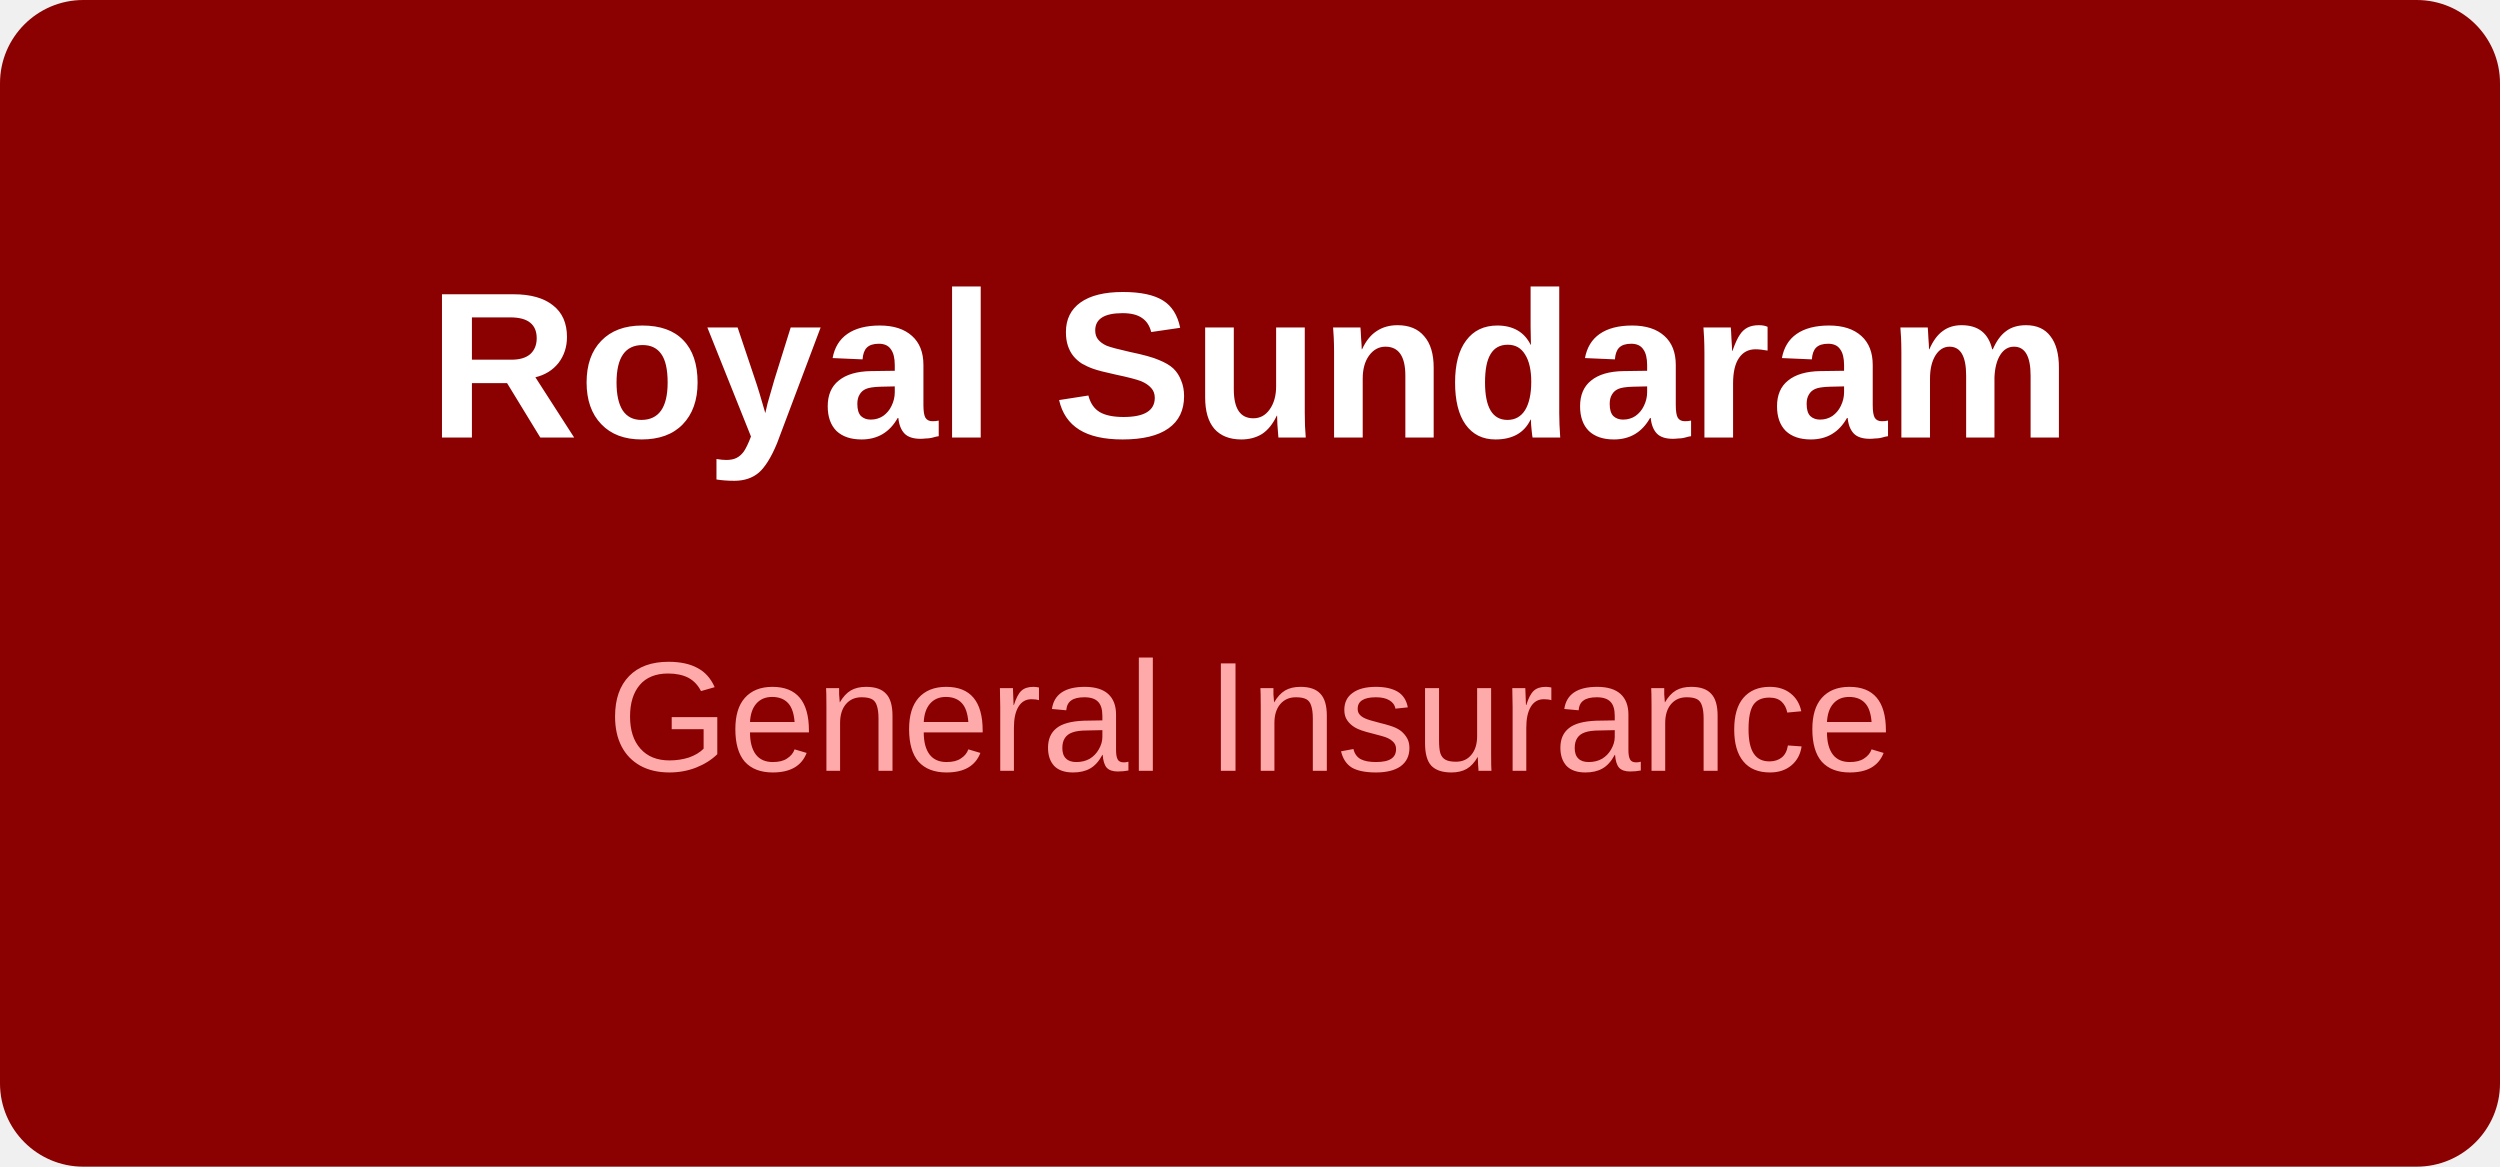
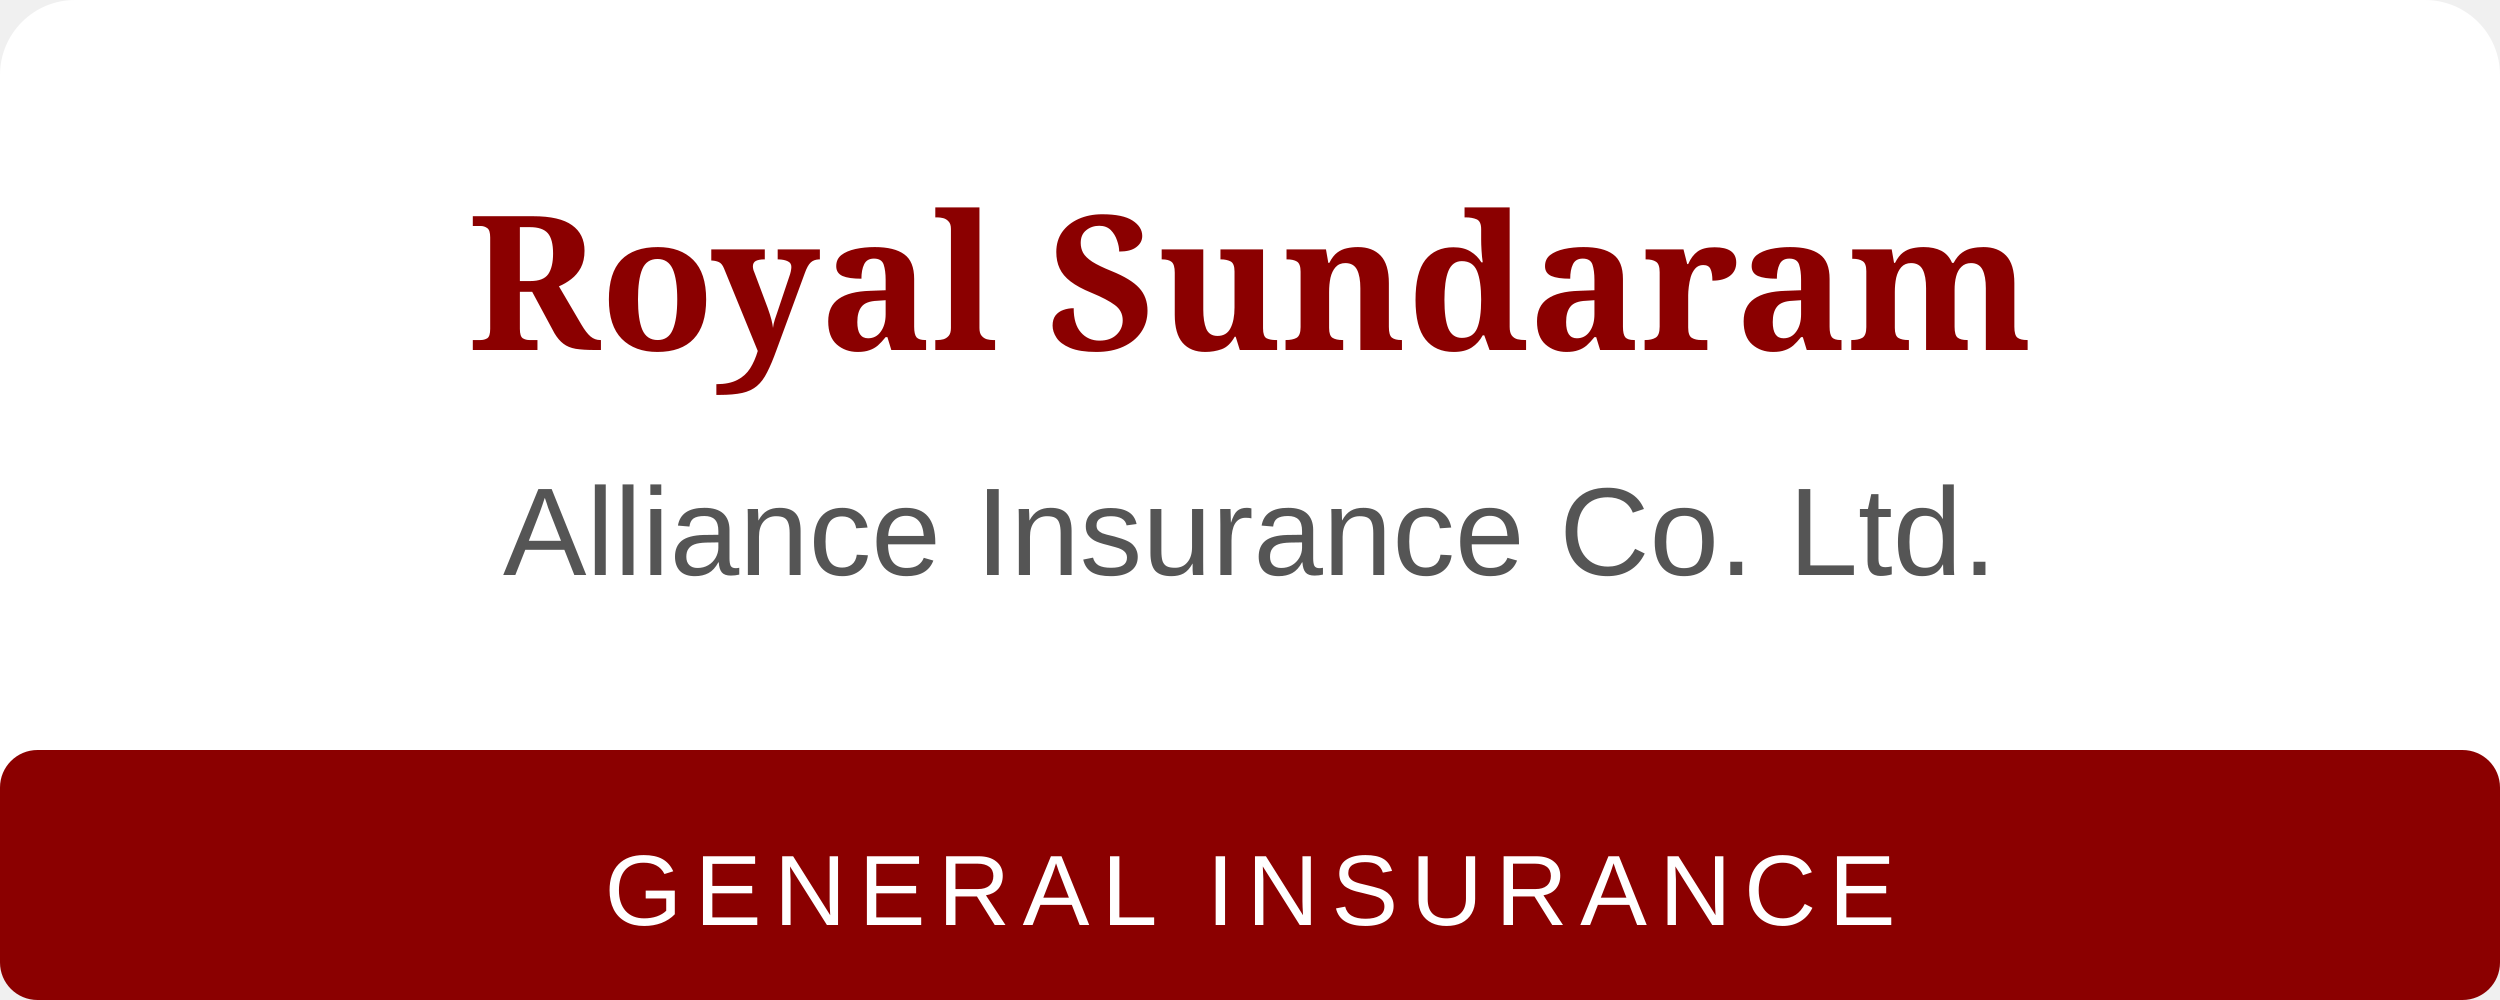
- <svg xmlns="http://www.w3.org/2000/svg" viewBox="0 0 120 56">
-   <rect width="120" height="56" fill="#8B0000" rx="4" />
-   <text x="60" y="21" font-family="Arial,sans-serif" font-size="10" font-weight="bold" fill="white" text-anchor="middle">Royal Sundaram</text>
-   <text x="60" y="37" font-family="Arial,sans-serif" font-size="7.5" fill="#FFAAAA" text-anchor="middle">General Insurance</text>
+ <svg xmlns="http://www.w3.org/2000/svg" viewBox="0 0 200 80">
+   <rect width="200" height="80" fill="white" rx="6" />
+   <rect x="0" y="60" width="200" height="20" fill="#8B0000" rx="3" />
+   <text x="100" y="28" font-family="Georgia,serif" font-size="15" font-weight="bold" fill="#8B0000" text-anchor="middle">Royal Sundaram</text>
+   <text x="100" y="46" font-family="Arial,sans-serif" font-size="10" fill="#555" text-anchor="middle">Alliance Insurance Co. Ltd.</text>
+   <text x="100" y="74" font-family="Arial,sans-serif" font-size="8" fill="white" text-anchor="middle" letter-spacing="1">GENERAL INSURANCE</text>
</svg>
